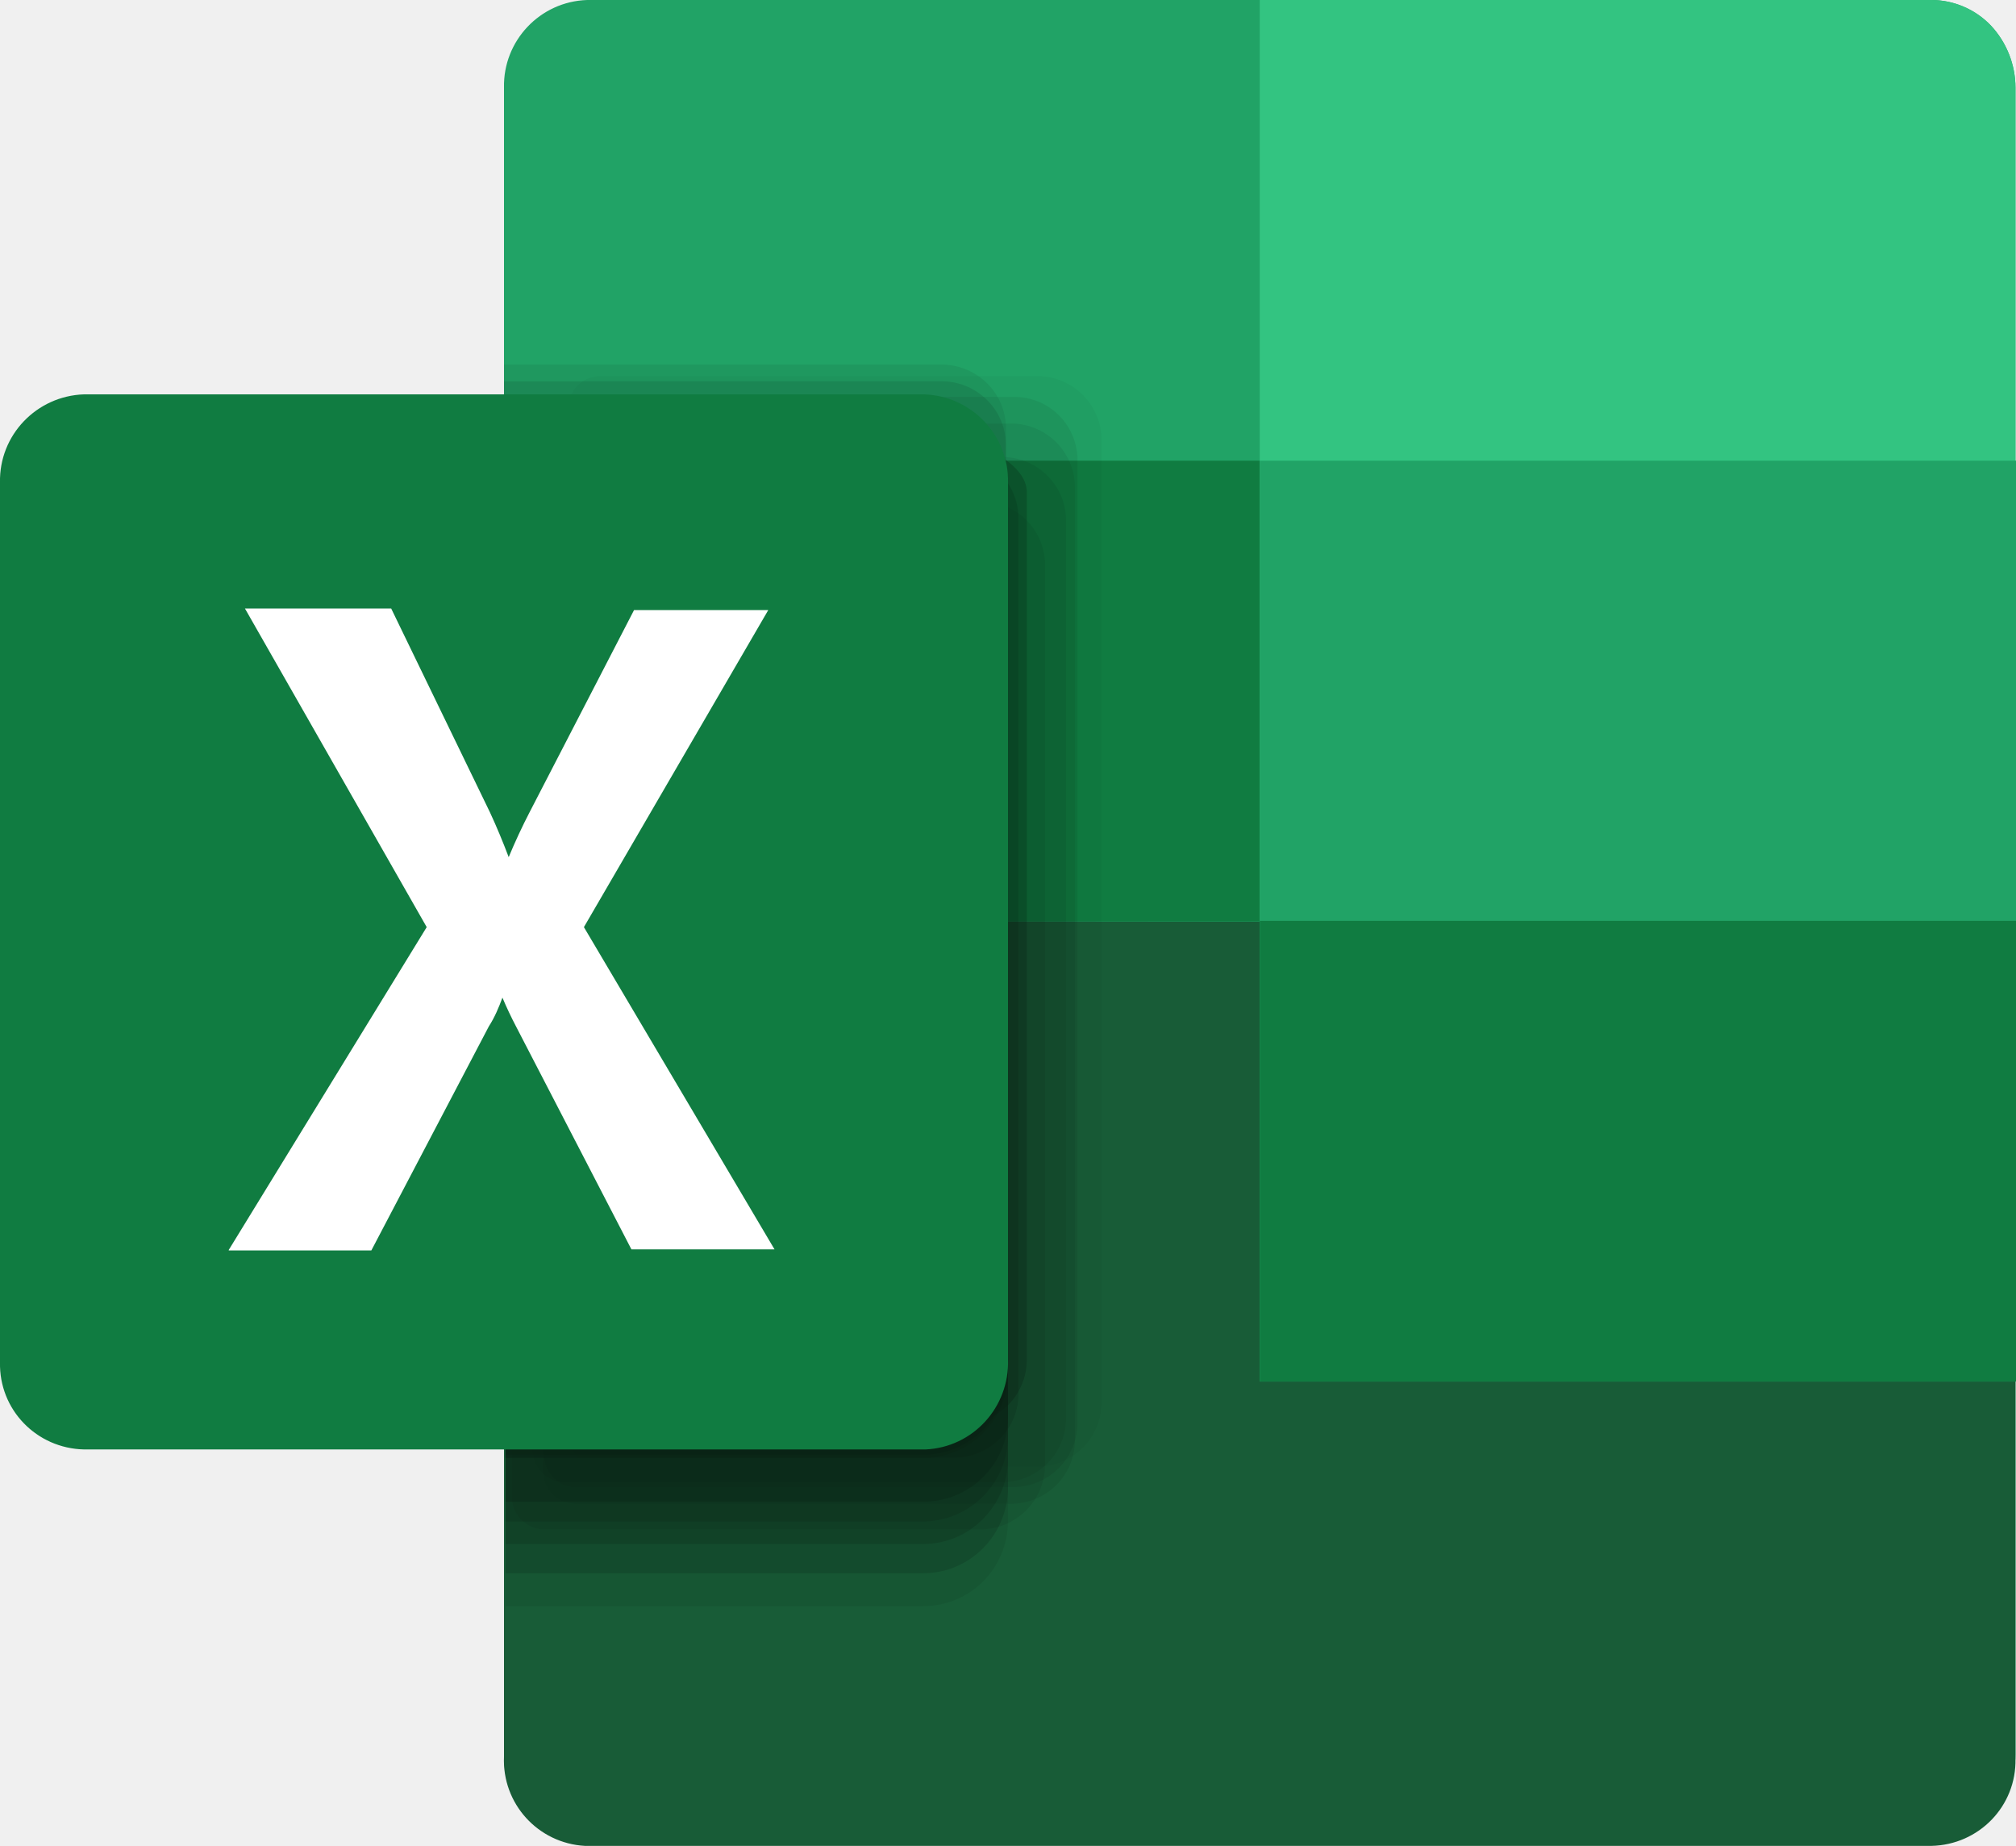
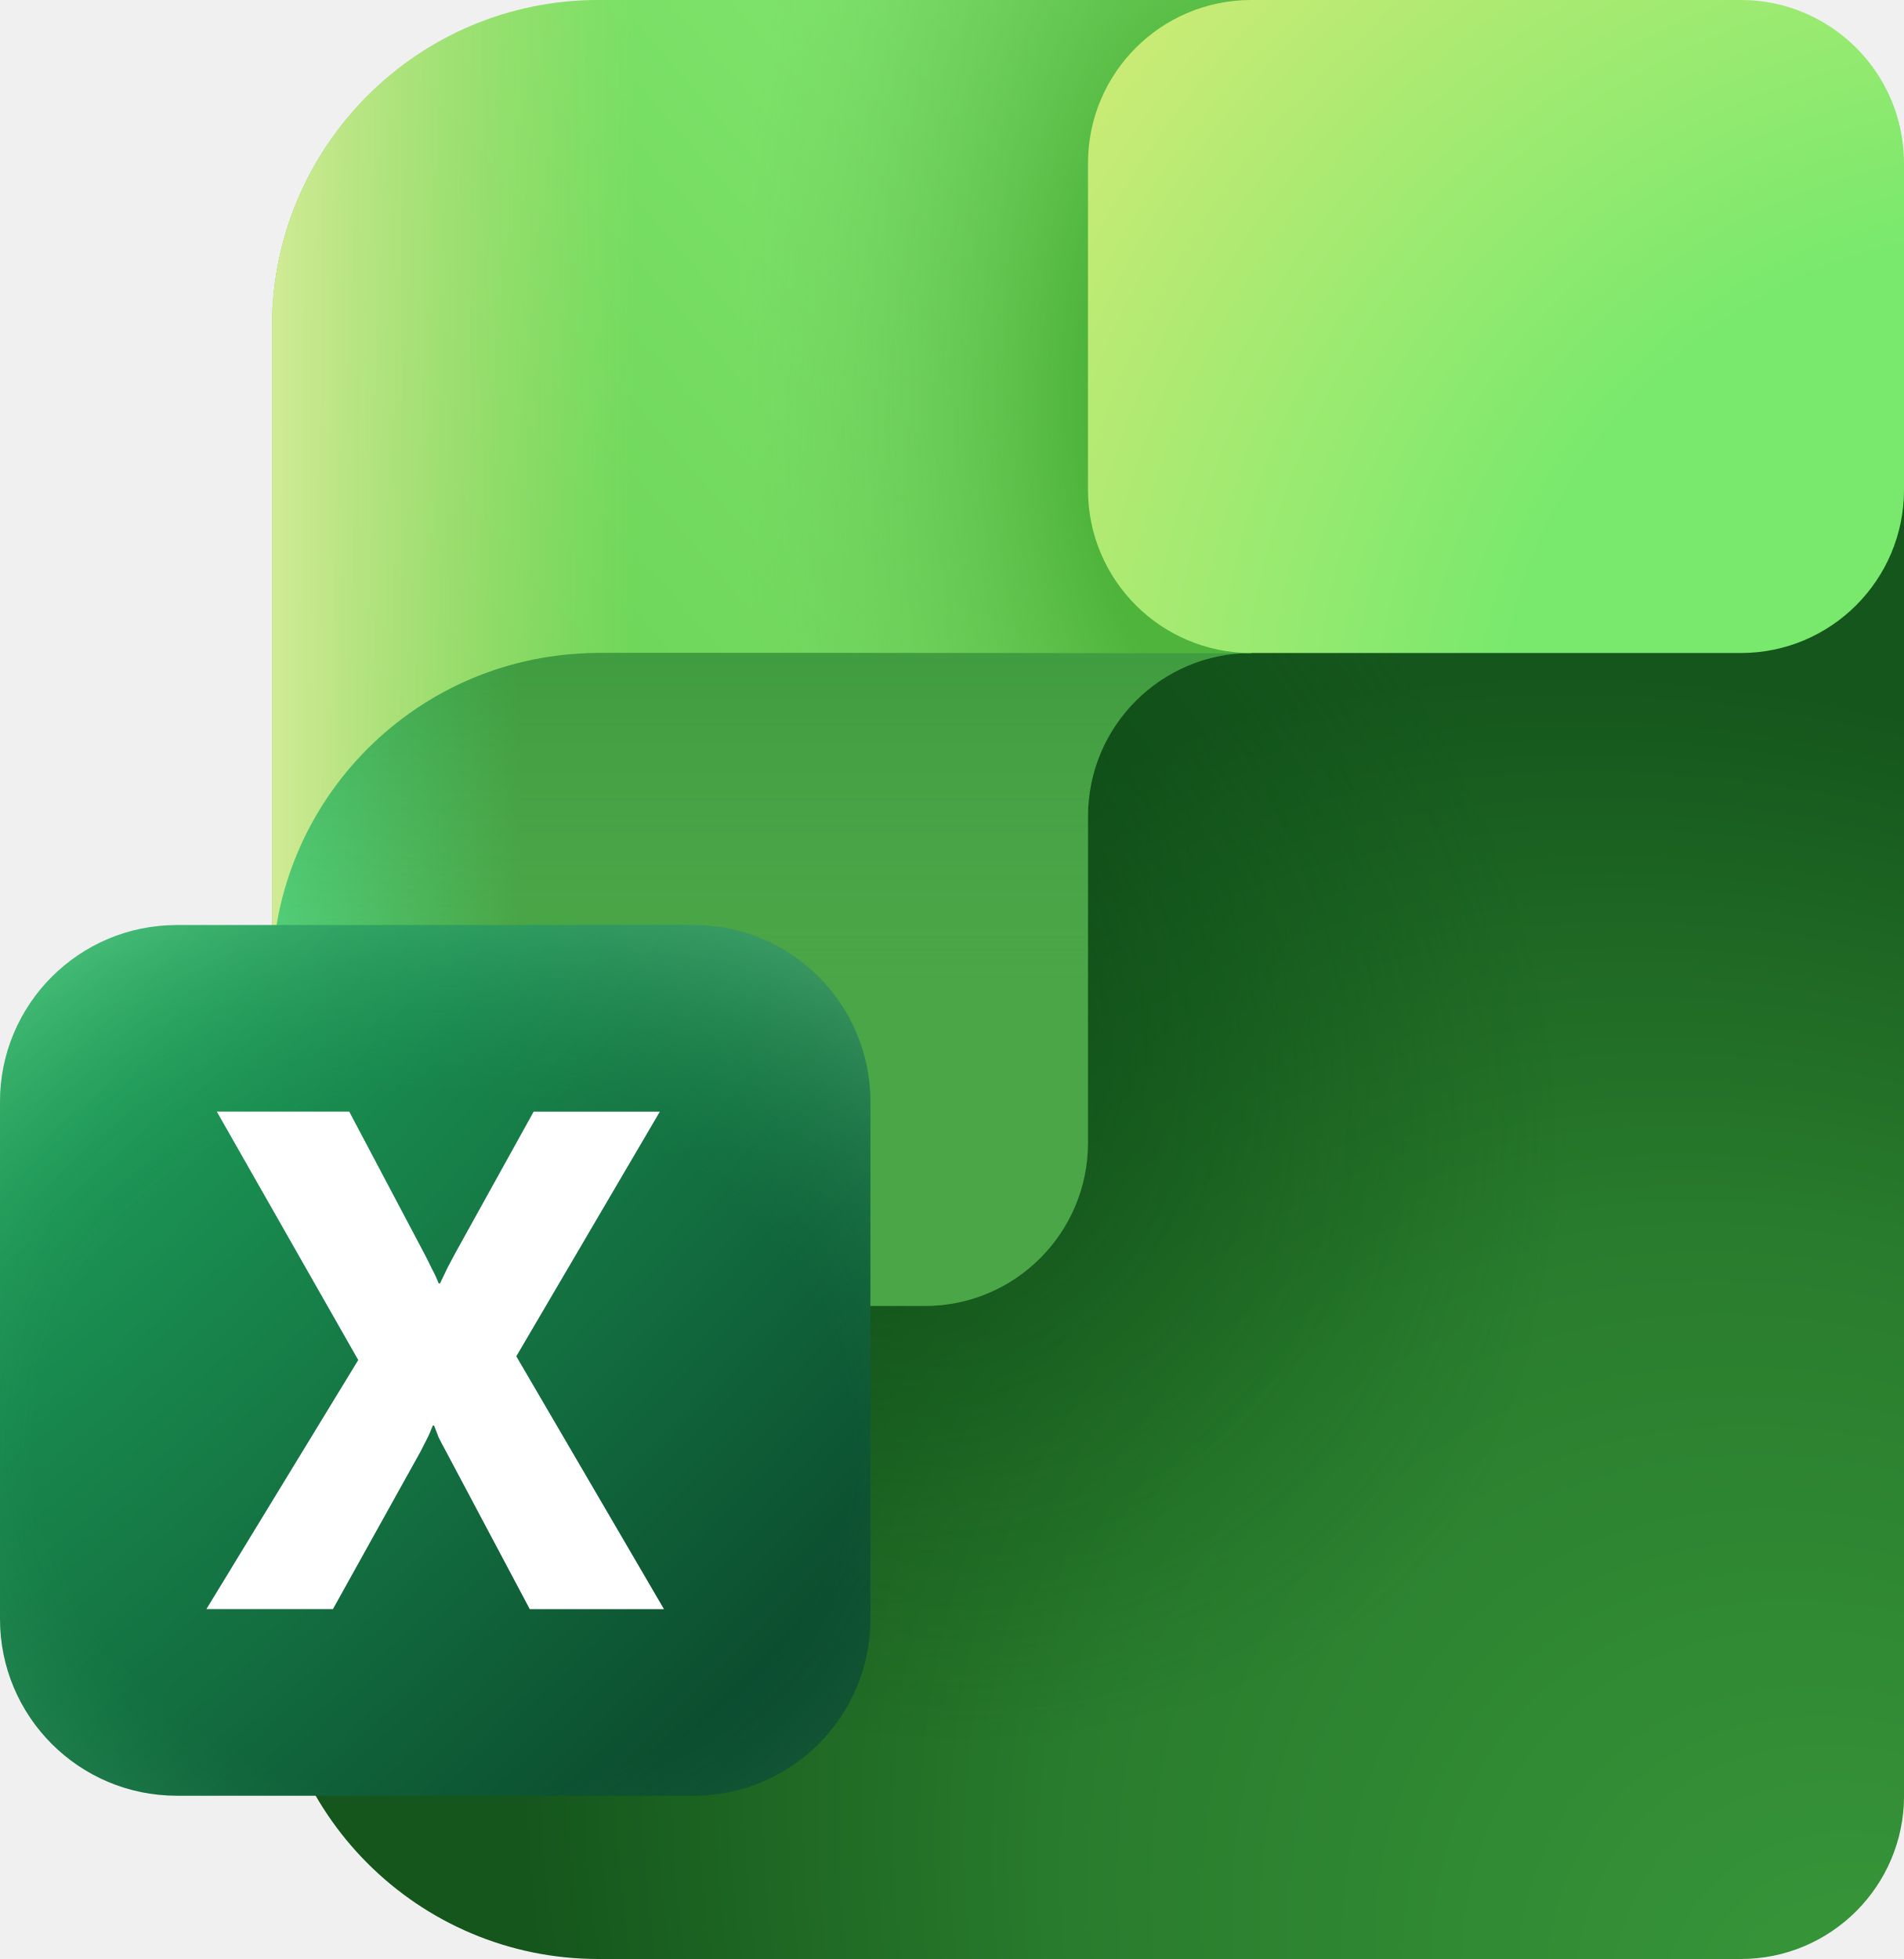
- <svg xmlns="http://www.w3.org/2000/svg" id="Layer_2" data-name="Layer 2" viewBox="0 0 38.6 35.34">
+ <svg xmlns="http://www.w3.org/2000/svg" width="486px" height="500px" viewBox="0 0 486 500" version="1.1">
  <defs>
-     <style>
-       .cls-1 {
-         fill: #fff;
-       }
- 
-       .cls-2 {
-         fill: #21a366;
-       }
- 
-       .cls-3 {
-         fill: #107c41;
-       }
- 
-       .cls-4 {
-         fill: #185c37;
-       }
- 
-       .cls-5 {
-         fill: #33c481;
-       }
- 
-       .cls-6 {
-         opacity: .1;
-       }
- 
-       .cls-6, .cls-7, .cls-8, .cls-9, .cls-10, .cls-11 {
-         isolation: isolate;
-       }
- 
-       .cls-7 {
-         opacity: .05;
-       }
- 
-       .cls-12 {
-         opacity: .67;
-       }
- 
-       .cls-8 {
-         opacity: 0;
-       }
- 
-       .cls-9 {
-         opacity: .15;
-       }
- 
-       .cls-10 {
-         opacity: .3;
-       }
- 
-       .cls-11 {
-         opacity: .2;
-       }
-     </style>
+     <radialGradient id="radial0" gradientUnits="userSpaceOnUse" cx="-746.66" cy="781.44" fx="-746.66" fy="781.44" r="13.89" gradientTransform="matrix(-28.32595,-29.80763,-23.11916,21.97986,-2596.39,-38900.309)">
+       <stop offset="0.06" style="stop-color:rgb(21.569%,58.431%,22.353%);stop-opacity:1;" />
+       <stop offset="0.42" style="stop-color:rgb(16.078%,48.627%,17.647%);stop-opacity:1;" />
+       <stop offset="0.7" style="stop-color:rgb(8.235%,33.725%,10.98%);stop-opacity:1;" />
+     </radialGradient>
+     <radialGradient id="radial1" gradientUnits="userSpaceOnUse" cx="-773.19" cy="771.25" fx="-773.19" fy="771.25" r="13.89" gradientTransform="matrix(-11.97612,-11.58137,-8.958526,9.268059,-2155.12,-15858.88)">
+       <stop offset="0" style="stop-color:rgb(2.745%,23.137%,6.275%);stop-opacity:0.698;" />
+       <stop offset="0.99" style="stop-color:rgb(3.137%,29.02%,7.451%);stop-opacity:0;" />
+     </radialGradient>
+     <linearGradient id="linear0" gradientUnits="userSpaceOnUse" x1="69.43" y1="210.33" x2="260.84" y2="210.33" gradientTransform="matrix(1,0,0,-1,0,502)">
+       <stop offset="0" style="stop-color:rgb(32.157%,81.961%,48.627%);stop-opacity:1;" />
+       <stop offset="0.33" style="stop-color:rgb(29.02%,65.098%,27.843%);stop-opacity:1;" />
+     </linearGradient>
+     <linearGradient id="linear1" gradientUnits="userSpaceOnUse" x1="194.4" y1="335.33" x2="194.4" y2="161.68" gradientTransform="matrix(1,0,0,-1,0,502)">
+       <stop offset="0" style="stop-color:rgb(16.078%,52.157%,18.431%);stop-opacity:0.302;" />
+       <stop offset="0.5" style="stop-color:rgb(29.02%,65.098%,27.843%);stop-opacity:0;" />
+     </linearGradient>
+     <linearGradient id="linear2" gradientUnits="userSpaceOnUse" x1="80.49" y1="297.22" x2="311.45" y2="497.54" gradientTransform="matrix(1,0,0,-1,0,502)">
+       <stop offset="0" style="stop-color:rgb(40%,81.569%,32.157%);stop-opacity:1;" />
+       <stop offset="1" style="stop-color:rgb(52.157%,91.373%,44.706%);stop-opacity:1;" />
+     </linearGradient>
+     <radialGradient id="radial2" gradientUnits="userSpaceOnUse" cx="-824.11" cy="810.99" fx="-824.11" fy="810.99" r="13.89" gradientTransform="matrix(-9.02,-0.000000000000001105,-0.000000000000002338,19.09,-7120.4,-15378.69)">
+       <stop offset="0.29" style="stop-color:rgb(30.588%,70.588%,23.137%);stop-opacity:1;" />
+       <stop offset="1" style="stop-color:rgb(44.706%,80%,38.039%);stop-opacity:0;" />
+     </radialGradient>
+     <linearGradient id="linear3" gradientUnits="userSpaceOnUse" x1="182.11" y1="377" x2="69.43" y2="377" gradientTransform="matrix(1,0,0,-1,0,502)">
+       <stop offset="0.18" style="stop-color:rgb(75.294%,87.843%,45.882%);stop-opacity:0;" />
+       <stop offset="1" style="stop-color:rgb(81.961%,92.157%,58.431%);stop-opacity:1;" />
+     </linearGradient>
+     <radialGradient id="radial3" gradientUnits="userSpaceOnUse" cx="-769.14" cy="808.9" fx="-769.14" fy="808.9" r="13.89" gradientTransform="matrix(-16.9077,-13.68182,13.64112,-16.86345,-23523.369,3309.71)">
+       <stop offset="0.44" style="stop-color:rgb(47.451%,91.373%,42.745%);stop-opacity:1;" />
+       <stop offset="1" style="stop-color:rgb(81.569%,92.157%,46.275%);stop-opacity:1;" />
+     </radialGradient>
+     <radialGradient id="radial4" gradientUnits="userSpaceOnUse" cx="-675.64" cy="793.28" fx="-675.64" fy="793.28" r="13.89" gradientTransform="matrix(15.99197,15.99755,45.54153,-45.54797,-25315.85,47178.18)">
+       <stop offset="0" style="stop-color:rgb(12.549%,65.882%,36.863%);stop-opacity:1;" />
+       <stop offset="0.94" style="stop-color:rgb(3.529%,26.667%,16.471%);stop-opacity:1;" />
+     </radialGradient>
+     <radialGradient id="radial5" gradientUnits="userSpaceOnUse" cx="-657.62" cy="853.99" fx="-657.62" fy="853.99" r="13.89" gradientTransform="matrix(0.000000000000000686,11.2,12.9,-0.00000000000000079,-10902.85,7734.8)">
+       <stop offset="0.58" style="stop-color:rgb(20%,65.098%,38.431%);stop-opacity:0;" />
+       <stop offset="0.97" style="stop-color:rgb(59.608%,94.118%,69.02%);stop-opacity:0.302;" />
+     </radialGradient>
  </defs>
-   <g id="svg294">
-     <g id="Excel_32x" data-name="Excel 32x">
-       <path id="Path-47" class="cls-2" d="m11.25,0h25.73c.43,0,.84.18,1.14.49.3.32.47.75.47,1.19v31.9c0,.44-.17.87-.47,1.19-.3.31-.71.49-1.14.49H11.25c-.9-.02-1.62-.76-1.6-1.66,0,0,0,0,0-.01V1.68C9.63.78,10.34.03,11.24,0h.01Z" />
-       <path id="Path-48" class="cls-4" d="m9.65,17.63v16c-.04.9.65,1.66,1.55,1.71,0,0,0,0,.01,0h25.77c.91-.02,1.63-.76,1.61-1.67,0,0,0,0,0-.01v-16l-28.94-.03Z" />
-       <path id="Rectangle-12" class="cls-3" d="m9.65,8.82h28.94v8.82H9.65v-8.82Z" />
-       <path id="Path-49" class="cls-5" d="m36.98,0h-12.86v26.45h14.47V1.68c0-.44-.17-.87-.47-1.19C37.83.18,37.41,0,36.98,0Z" />
-       <path id="Rectangle-13" class="cls-2" d="m24.12,8.82h14.48v8.82h-14.48v-8.82Z" />
-       <path id="Rectangle-14" class="cls-3" d="m24.12,17.63h14.48v8.82h-14.48v-8.82Z" />
-       <g id="dropshadow-3" class="cls-12">
-         <path id="Path-50" class="cls-7" d="m19.89,7.2h-8.41c-.34.01-.61.29-.6.63v19.61c-.01.34.26.63.6.64,0,0,0,0,0,0h8.41c.68-.02,1.22-.58,1.2-1.26,0,0,0,0,0,0V8.46c.02-.68-.52-1.24-1.2-1.26,0,0,0,0,0,0Z" />
-         <path id="Path-51" class="cls-6" d="m17.68,10.51h-8v20.24h8c.9,0,1.62-.73,1.62-1.63V12.12c-.01-.89-.73-1.6-1.62-1.61Z" />
-         <path id="Path-52" class="cls-11" d="m17.68,9.34h-8v20.22h8c.89,0,1.61-.73,1.62-1.62V10.94c-.02-.88-.74-1.59-1.62-1.6Z" />
-         <path id="Path-53" class="cls-6" d="m19.42,7.6h-8.4c-.33.01-.6.29-.6.62v19.62c-.01.34.25.62.59.63,0,0,0,0,.01,0h8.4c.68-.01,1.22-.57,1.21-1.25,0,0,0,0,0-.01V8.85c.02-.67-.5-1.23-1.17-1.25-.01,0-.02,0-.03,0h0Z" />
-         <path id="Path-54" class="cls-6" d="m19.41,8.11h-8.41c-.34.01-.61.3-.6.64,0,0,0,0,0,0v19.41c0,.34.26.61.6.63h8.41c.67-.03,1.2-.59,1.17-1.27,0,0,0-.02,0-.02V9.37c.02-.67-.5-1.23-1.17-1.26Z" />
-         <path id="Path-55" class="cls-8" d="m18.05,6.63h-8.4v16.46h-.12v2.58c0,.34.26.61.6.62h0l6.68-1.28c.67,0,2.45-.6,2.45-1.29V7.89c.02-.68-.52-1.24-1.2-1.26,0,0,0,0-.01,0Z" />
-         <path id="Path-56" class="cls-11" d="m17.68,9.9h-8v20.22h8c.89,0,1.61-.73,1.62-1.62V11.5c-.02-.88-.74-1.59-1.62-1.6Z" />
-         <path id="Path-57" class="cls-10" d="m17.69,8.13h-8v19.78h8c.89,0,1.61-.73,1.61-1.62V9.75c0-.89-.72-1.61-1.61-1.62Z" />
-         <path id="Path-58" class="cls-10" d="m17.68,8.13h-8v19.72h8c.89,0,1.62-.73,1.62-1.62V9.75c0-.89-.73-1.62-1.62-1.62Z" />
-         <path id="Path-59" class="cls-10" d="m17.68,8.53h-8v20.22h8c.89,0,1.61-.71,1.62-1.6,0,0,0-.01,0-.02V10.13c-.02-.88-.74-1.59-1.62-1.6Z" />
-         <path id="Path-60" class="cls-11" d="m17.68,8.91h-8v20.22h8c.9-.01,1.62-.74,1.62-1.64V10.49c-.02-.88-.74-1.58-1.62-1.58Z" />
-         <path id="Path-61" class="cls-6" d="m19.21,8.75h-8.4c-.34,0-.61.27-.61.61,0,0,0,.01,0,.02v18.37c0,.34.27.62.61.63h8.4c.68-.02,1.22-.58,1.2-1.26,0,0,0,0,0,0V9.96c0-.66-.54-1.2-1.2-1.21h0Z" />
-         <path id="Path-62" class="cls-11" d="m18.28,8.75h-8.39c-.07-.02-.15-.02-.22,0v19.16c.07,0,.15,0,.22,0h8.41c.68-.02,1.22-.58,1.2-1.26,0,0,0,0,0,0V9.96c.02-.67-.51-1.24-1.18-1.26,0,0-.01,0-.02,0l-.02.05Z" />
-         <path id="Path-63" class="cls-10" d="m16.17,7.61h-6.12c-.34,0-.61.28-.6.62,0,0,0,0,0,.01v18.4c0,.33.27.61.6.62h8.41c.68-.02,1.21-.57,1.2-1.25V9.42c0-.74-1.63-1.15-1.81-1.38-.52-.28-1.09-.43-1.68-.43h0Z" />
-         <path id="Path-64" class="cls-6" d="m18.81,9.6h-8.41c-.34.02-.6.29-.6.63v18.41c-.01.34.26.63.6.64,0,0,0,0,0,0h8.41c.67-.02,1.21-.58,1.2-1.25V10.86c.02-.68-.51-1.24-1.19-1.26h0Z" />
-         <path id="Path-65" class="cls-6" d="m18.05,6.98h-8.4v16.47h-.12v2.58c-.01.34.25.62.59.63,0,0,0,0,.01,0l6.68-1.29c.67,0,2.45-.6,2.45-1.29v-15.84c.02-.68-.52-1.24-1.2-1.26,0,0,0,0-.01,0Z" />
-         <path id="Path-66" class="cls-9" d="m18.05,7.3h-8.4v16.45h-.12v2.57c-.01.34.25.62.59.63,0,0,0,0,.01,0l6.68-1.28c.67,0,2.45-.6,2.45-1.29v-15.82c.02-.68-.52-1.24-1.2-1.26,0,0,0,0-.01,0Z" />
-       </g>
-       <path id="Back_Plate-3" data-name="Back Plate-3" class="cls-3" d="m1.61,7.55h16.08c.91.03,1.63.78,1.61,1.69v16.79c.03.91-.67,1.68-1.58,1.72H1.61c-.91-.02-1.63-.76-1.61-1.67,0,0,0,0,0-.01V9.24c-.02-.91.7-1.66,1.61-1.69Z" />
-       <path id="Path-67" class="cls-1" d="m4.38,23.93l3.79-6.18-3.48-6.1h2.8l1.89,3.9c.13.28.25.57.36.86.12-.29.26-.59.4-.86l2-3.87h2.57l-3.53,6.07,3.65,6.17h-2.74l-2.2-4.25c-.1-.19-.19-.38-.27-.57-.07.19-.15.38-.26.55l-2.25,4.29h-2.73Z" />
-     </g>
+   <g id="surface1">
+     <path style=" stroke:none;fill-rule:nonzero;fill:url(#radial0);" d="M 69.43 159.719 C 69.43 125.199 97.41 97.219 131.922 97.219 L 486.012 97.219 L 486.012 458.328 C 486.012 481.34 467.359 500 444.352 500 L 152.738 500 C 106.73 500 69.43 462.691 69.43 416.672 Z M 69.43 159.719 " />
+     <path style=" stroke:none;fill-rule:nonzero;fill:url(#radial1);" d="M 69.43 159.719 C 69.43 125.199 97.41 97.219 131.922 97.219 L 486.012 97.219 L 486.012 458.328 C 486.012 481.34 467.359 500 444.352 500 L 152.738 500 C 106.73 500 69.43 462.691 69.43 416.672 Z M 69.43 159.719 " />
+     <path style=" stroke:none;fill-rule:nonzero;fill:url(#linear0);" d="M 69.43 229.172 C 69.43 194.648 97.41 166.672 131.922 166.672 L 319.379 166.672 C 296.371 166.672 277.719 185.328 277.719 208.34 L 277.719 291.672 C 277.719 314.68 259.07 333.34 236.059 333.34 L 152.75 333.34 C 106.738 333.34 69.441 370.648 69.441 416.672 L 69.441 229.172 Z M 69.43 229.172 " />
+     <path style=" stroke:none;fill-rule:nonzero;fill:url(#linear1);" d="M 69.43 229.172 C 69.43 194.648 97.41 166.672 131.922 166.672 L 319.379 166.672 C 296.371 166.672 277.719 185.328 277.719 208.34 L 277.719 291.672 C 277.719 314.68 259.07 333.34 236.059 333.34 L 152.75 333.34 C 106.738 333.34 69.441 370.648 69.441 416.672 L 69.441 229.172 Z M 69.43 229.172 " />
+     <path style=" stroke:none;fill-rule:nonzero;fill:url(#linear2);" d="M 69.43 83.328 C 69.43 37.309 106.73 0 152.738 0 L 319.371 0 L 319.371 166.672 L 152.738 166.672 C 106.73 166.672 69.43 203.98 69.43 250 Z M 69.43 83.328 " />
+     <path style=" stroke:none;fill-rule:nonzero;fill:url(#radial2);" d="M 69.43 83.328 C 69.43 37.309 106.73 0 152.738 0 L 319.371 0 L 319.371 166.672 L 152.738 166.672 C 106.73 166.672 69.43 203.98 69.43 250 Z M 69.43 83.328 " />
+     <path style=" stroke:none;fill-rule:nonzero;fill:url(#linear3);" d="M 69.43 83.328 C 69.43 37.309 106.73 0 152.738 0 L 319.371 0 L 319.371 166.672 L 152.738 166.672 C 106.73 166.672 69.43 203.98 69.43 250 Z M 69.43 83.328 " />
+     <path style=" stroke:none;fill-rule:nonzero;fill:url(#radial3);" d="M 319.371 0 L 444.34 0 C 467.348 0 486 18.652 486 41.66 L 486 125.012 C 486 148.02 467.348 166.672 444.34 166.672 L 319.371 166.672 C 296.363 166.672 277.711 148.02 277.711 125.012 L 277.711 41.66 C 277.711 18.652 296.363 0 319.371 0 Z M 319.371 0 " />
+     <path style=" stroke:none;fill-rule:nonzero;fill:url(#radial4);" d="M 45.129 236.109 L 177.039 236.109 C 201.965 236.109 222.172 256.316 222.172 281.238 L 222.172 413.199 C 222.172 438.125 201.965 458.328 177.039 458.328 L 45.129 458.328 C 20.207 458.328 0 438.125 0 413.199 L 0 281.238 C 0 256.316 20.207 236.109 45.129 236.109 Z M 45.129 236.109 " />
+     <path style=" stroke:none;fill-rule:nonzero;fill:url(#radial5);" d="M 45.129 236.109 L 177.039 236.109 C 201.965 236.109 222.172 256.316 222.172 281.238 L 222.172 413.199 C 222.172 438.125 201.965 458.328 177.039 458.328 L 45.129 458.328 C 20.207 458.328 0 438.125 0 413.199 L 0 281.238 C 0 256.316 20.207 236.109 45.129 236.109 Z M 45.129 236.109 " />
+     <path style=" stroke:none;fill-rule:nonzero;fill:rgb(100%,100%,100%);fill-opacity:1;" d="M 169.48 410.711 L 135.23 410.711 L 113.73 370.238 C 112.961 368.82 112.371 367.699 111.961 366.871 C 111.609 365.988 111.219 364.98 110.809 363.859 L 110.461 363.859 C 109.93 365.281 109.43 366.43 108.961 367.309 C 108.488 368.199 107.93 369.289 107.281 370.59 L 84.98 410.699 L 52.68 410.699 L 91.441 347.121 L 55.34 283.719 L 89.141 283.719 L 108.25 319.852 C 109.02 321.328 109.672 322.629 110.199 323.75 C 110.789 324.809 111.379 326.078 111.969 327.559 L 112.32 327.559 C 113.141 325.852 113.789 324.488 114.27 323.488 C 114.801 322.488 115.512 321.16 116.391 319.512 L 136.211 283.738 L 168.422 283.738 L 131.789 346.172 L 169.488 410.719 Z M 169.48 410.711 " />
  </g>
</svg>
